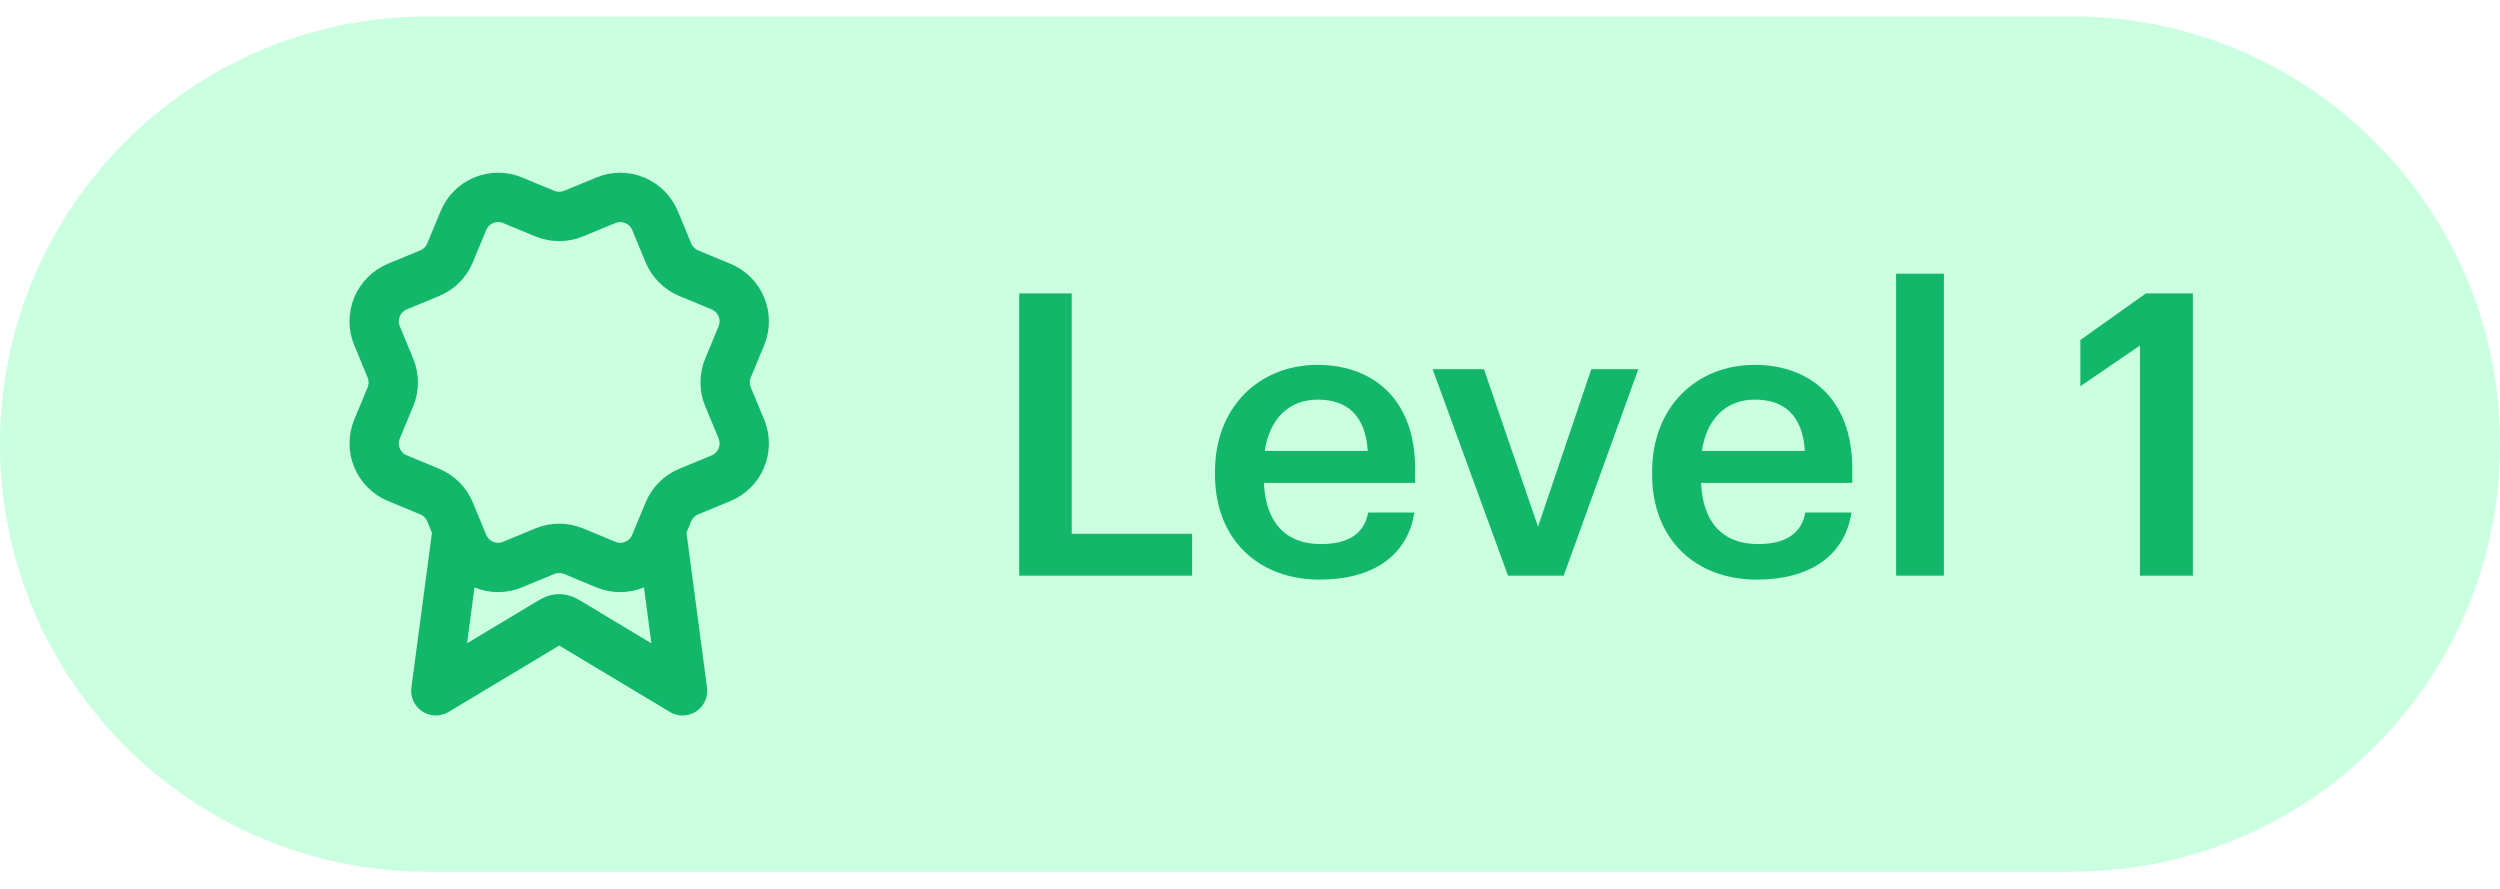
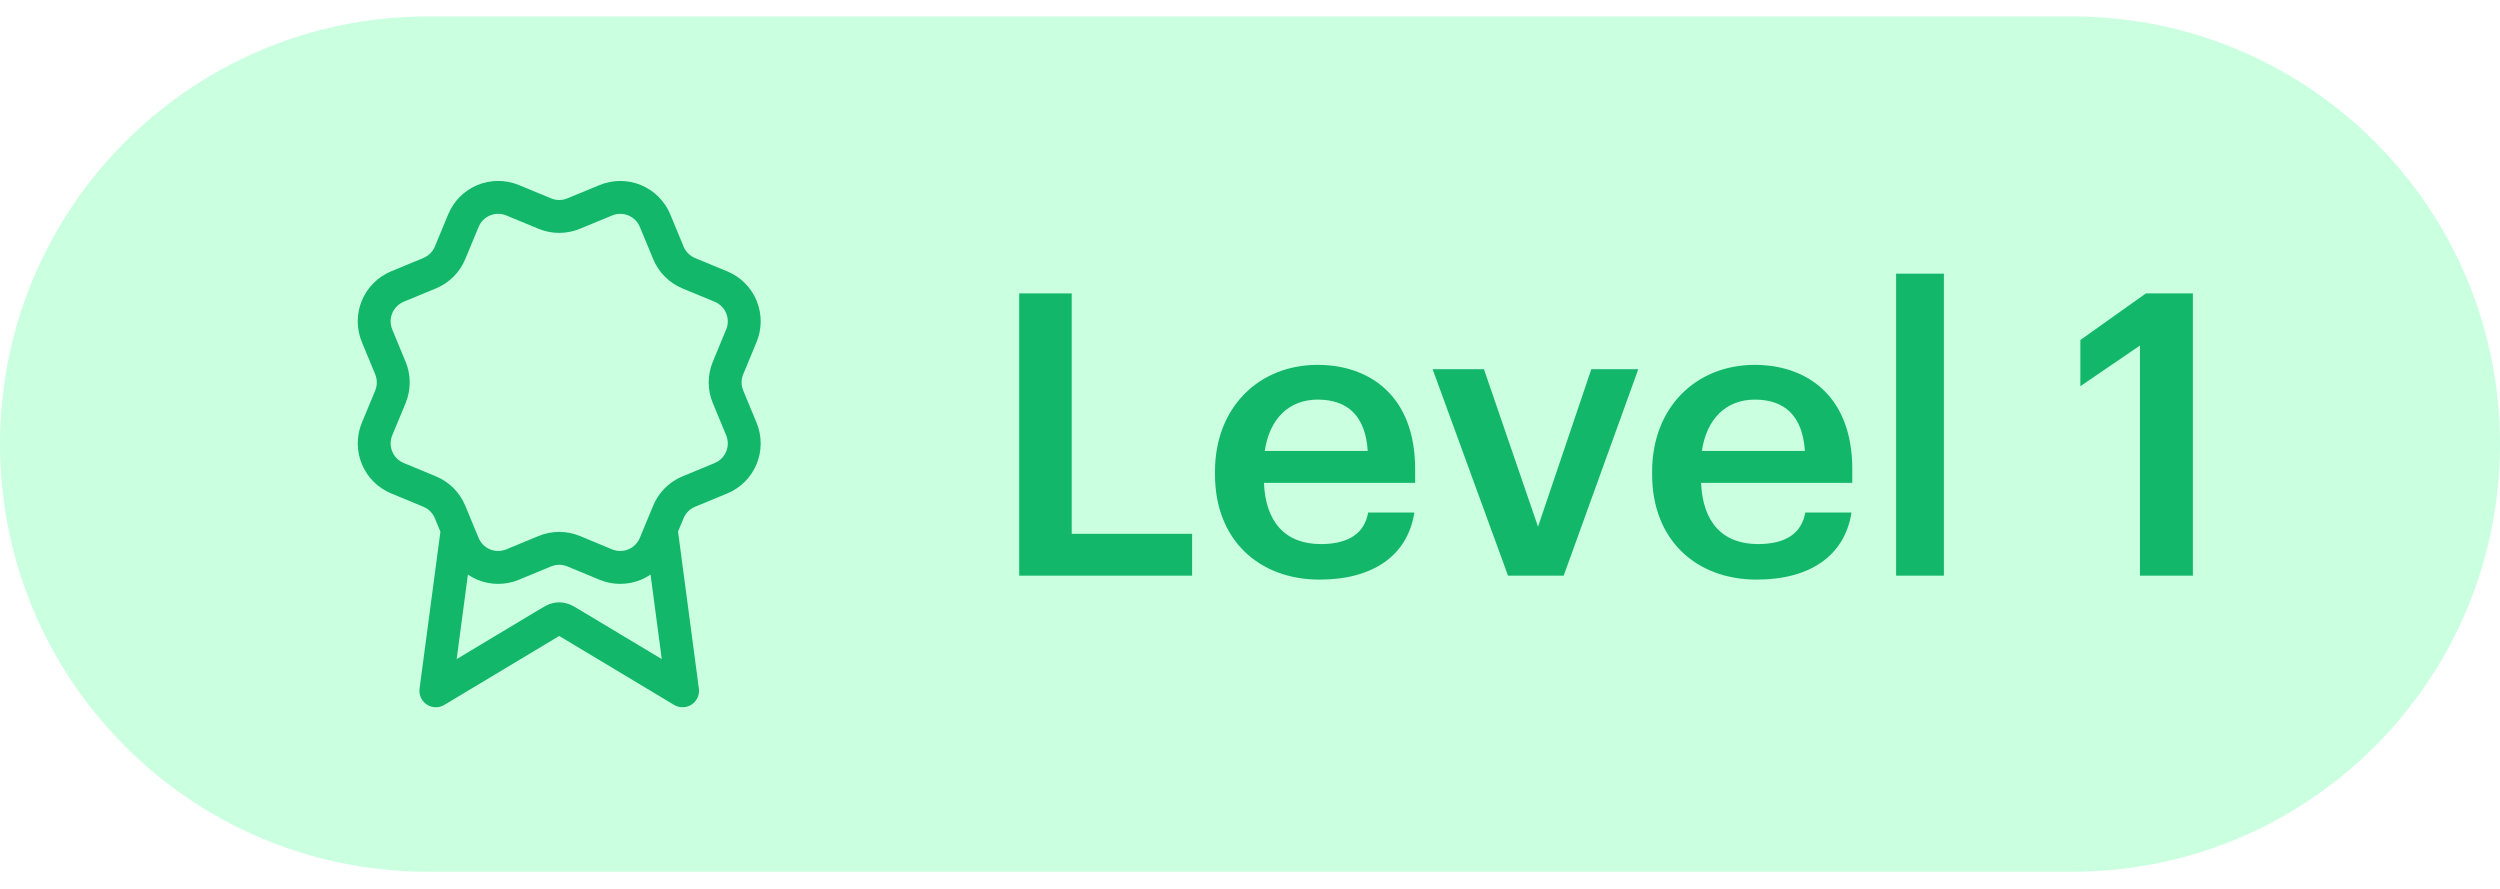
<svg xmlns="http://www.w3.org/2000/svg" width="76" height="27" viewBox="0 0 76 27" fill="none">
  <rect y="0.5" width="76" height="26" rx="13" fill="#00FF69" fill-opacity="0.21" />
-   <path d="M13.902 16.095L13.25 21L16.691 18.935C16.803 18.868 16.86 18.834 16.92 18.821C16.973 18.809 17.027 18.809 17.08 18.821C17.14 18.834 17.197 18.868 17.309 18.935L20.75 21L20.099 16.093M20.319 7.687C20.435 7.967 20.658 8.189 20.938 8.306L21.919 8.712C22.199 8.828 22.422 9.051 22.538 9.331C22.654 9.611 22.654 9.926 22.538 10.206L22.132 11.187C22.015 11.467 22.015 11.783 22.132 12.063L22.538 13.043C22.595 13.182 22.625 13.331 22.625 13.481C22.625 13.631 22.595 13.78 22.538 13.919C22.48 14.058 22.396 14.184 22.29 14.29C22.184 14.396 22.058 14.48 21.919 14.538L20.938 14.944C20.658 15.06 20.435 15.282 20.319 15.562L19.912 16.544C19.796 16.824 19.573 17.047 19.293 17.163C19.013 17.279 18.698 17.279 18.418 17.163L17.437 16.756C17.157 16.641 16.842 16.641 16.562 16.757L15.581 17.163C15.301 17.279 14.986 17.279 14.706 17.163C14.426 17.047 14.204 16.825 14.088 16.545L13.681 15.563C13.565 15.283 13.343 15.06 13.063 14.944L12.081 14.537C11.801 14.421 11.579 14.199 11.463 13.919C11.347 13.639 11.346 13.324 11.462 13.044L11.869 12.063C11.984 11.783 11.984 11.468 11.868 11.188L11.462 10.206C11.405 10.067 11.375 9.918 11.375 9.768C11.375 9.618 11.405 9.469 11.462 9.33C11.52 9.191 11.604 9.065 11.71 8.959C11.816 8.853 11.942 8.769 12.081 8.711L13.062 8.305C13.342 8.189 13.565 7.967 13.681 7.688L14.088 6.706C14.204 6.426 14.426 6.203 14.706 6.087C14.986 5.971 15.301 5.971 15.581 6.087L16.562 6.493C16.842 6.609 17.157 6.609 17.437 6.493L18.419 6.088C18.699 5.972 19.014 5.972 19.294 6.088C19.574 6.204 19.797 6.426 19.913 6.706L20.32 7.688L20.319 7.687Z" stroke="#12B76A" stroke-width="1.5" stroke-linecap="round" stroke-linejoin="round" />
+   <path d="M13.902 16.095L13.25 21L16.691 18.935C16.803 18.868 16.86 18.834 16.92 18.821C16.973 18.809 17.027 18.809 17.08 18.821C17.14 18.834 17.197 18.868 17.309 18.935L20.75 21L20.099 16.093M20.319 7.687C20.435 7.967 20.658 8.189 20.938 8.306L21.919 8.712C22.199 8.828 22.422 9.051 22.538 9.331C22.654 9.611 22.654 9.926 22.538 10.206L22.132 11.187C22.015 11.467 22.015 11.783 22.132 12.063L22.538 13.043C22.595 13.182 22.625 13.331 22.625 13.481C22.625 13.631 22.595 13.78 22.538 13.919C22.48 14.058 22.396 14.184 22.29 14.29C22.184 14.396 22.058 14.48 21.919 14.538L20.938 14.944C20.658 15.06 20.435 15.282 20.319 15.562L19.912 16.544C19.796 16.824 19.573 17.047 19.293 17.163C19.013 17.279 18.698 17.279 18.418 17.163L17.437 16.756C17.157 16.641 16.842 16.641 16.562 16.757L15.581 17.163C15.301 17.279 14.986 17.279 14.706 17.163C14.426 17.047 14.204 16.825 14.088 16.545L13.681 15.563C13.565 15.283 13.343 15.06 13.063 14.944L12.081 14.537C11.801 14.421 11.579 14.199 11.463 13.919C11.347 13.639 11.346 13.324 11.462 13.044L11.869 12.063C11.984 11.783 11.984 11.468 11.868 11.188L11.462 10.206C11.405 10.067 11.375 9.918 11.375 9.768C11.375 9.618 11.405 9.469 11.462 9.33C11.52 9.191 11.604 9.065 11.71 8.959C11.816 8.853 11.942 8.769 12.081 8.711L13.062 8.305C13.342 8.189 13.565 7.967 13.681 7.688L14.088 6.706C14.204 6.426 14.426 6.203 14.706 6.087C14.986 5.971 15.301 5.971 15.581 6.087L16.562 6.493C16.842 6.609 17.157 6.609 17.437 6.493L18.419 6.088C18.699 5.972 19.014 5.972 19.294 6.088C19.574 6.204 19.797 6.426 19.913 6.706L20.32 7.688L20.319 7.687Z" stroke="#12B76A" strokeWidth="1.5" strokeLinecap="round" stroke-linejoin="round" />
  <path d="M30.984 17.5H36.24V16.228H32.58V8.92H30.984V17.5ZM40.116 17.62C41.724 17.62 42.792 16.9 42.996 15.58H41.592C41.484 16.192 41.028 16.54 40.152 16.54C39.072 16.54 38.472 15.868 38.424 14.68H43.02V14.26C43.02 12.016 41.616 11.092 40.056 11.092C38.268 11.092 36.936 12.388 36.936 14.332V14.428C36.936 16.408 38.268 17.62 40.116 17.62ZM38.448 13.708C38.592 12.736 39.18 12.148 40.056 12.148C40.956 12.148 41.508 12.628 41.58 13.708H38.448ZM45.844 17.5H47.536L49.804 11.224H48.376L46.756 16.012L45.112 11.224H43.552L45.844 17.5ZM53.405 17.62C55.013 17.62 56.081 16.9 56.285 15.58H54.881C54.773 16.192 54.317 16.54 53.441 16.54C52.361 16.54 51.761 15.868 51.713 14.68H56.309V14.26C56.309 12.016 54.905 11.092 53.345 11.092C51.557 11.092 50.225 12.388 50.225 14.332V14.428C50.225 16.408 51.557 17.62 53.405 17.62ZM51.737 13.708C51.881 12.736 52.469 12.148 53.345 12.148C54.245 12.148 54.797 12.628 54.869 13.708H51.737ZM57.642 17.5H59.094V8.32H57.642V17.5ZM65.055 17.5H66.663V8.92H65.235L63.243 10.336V11.74L65.055 10.504V17.5Z" fill="#12B76A" />
</svg>
